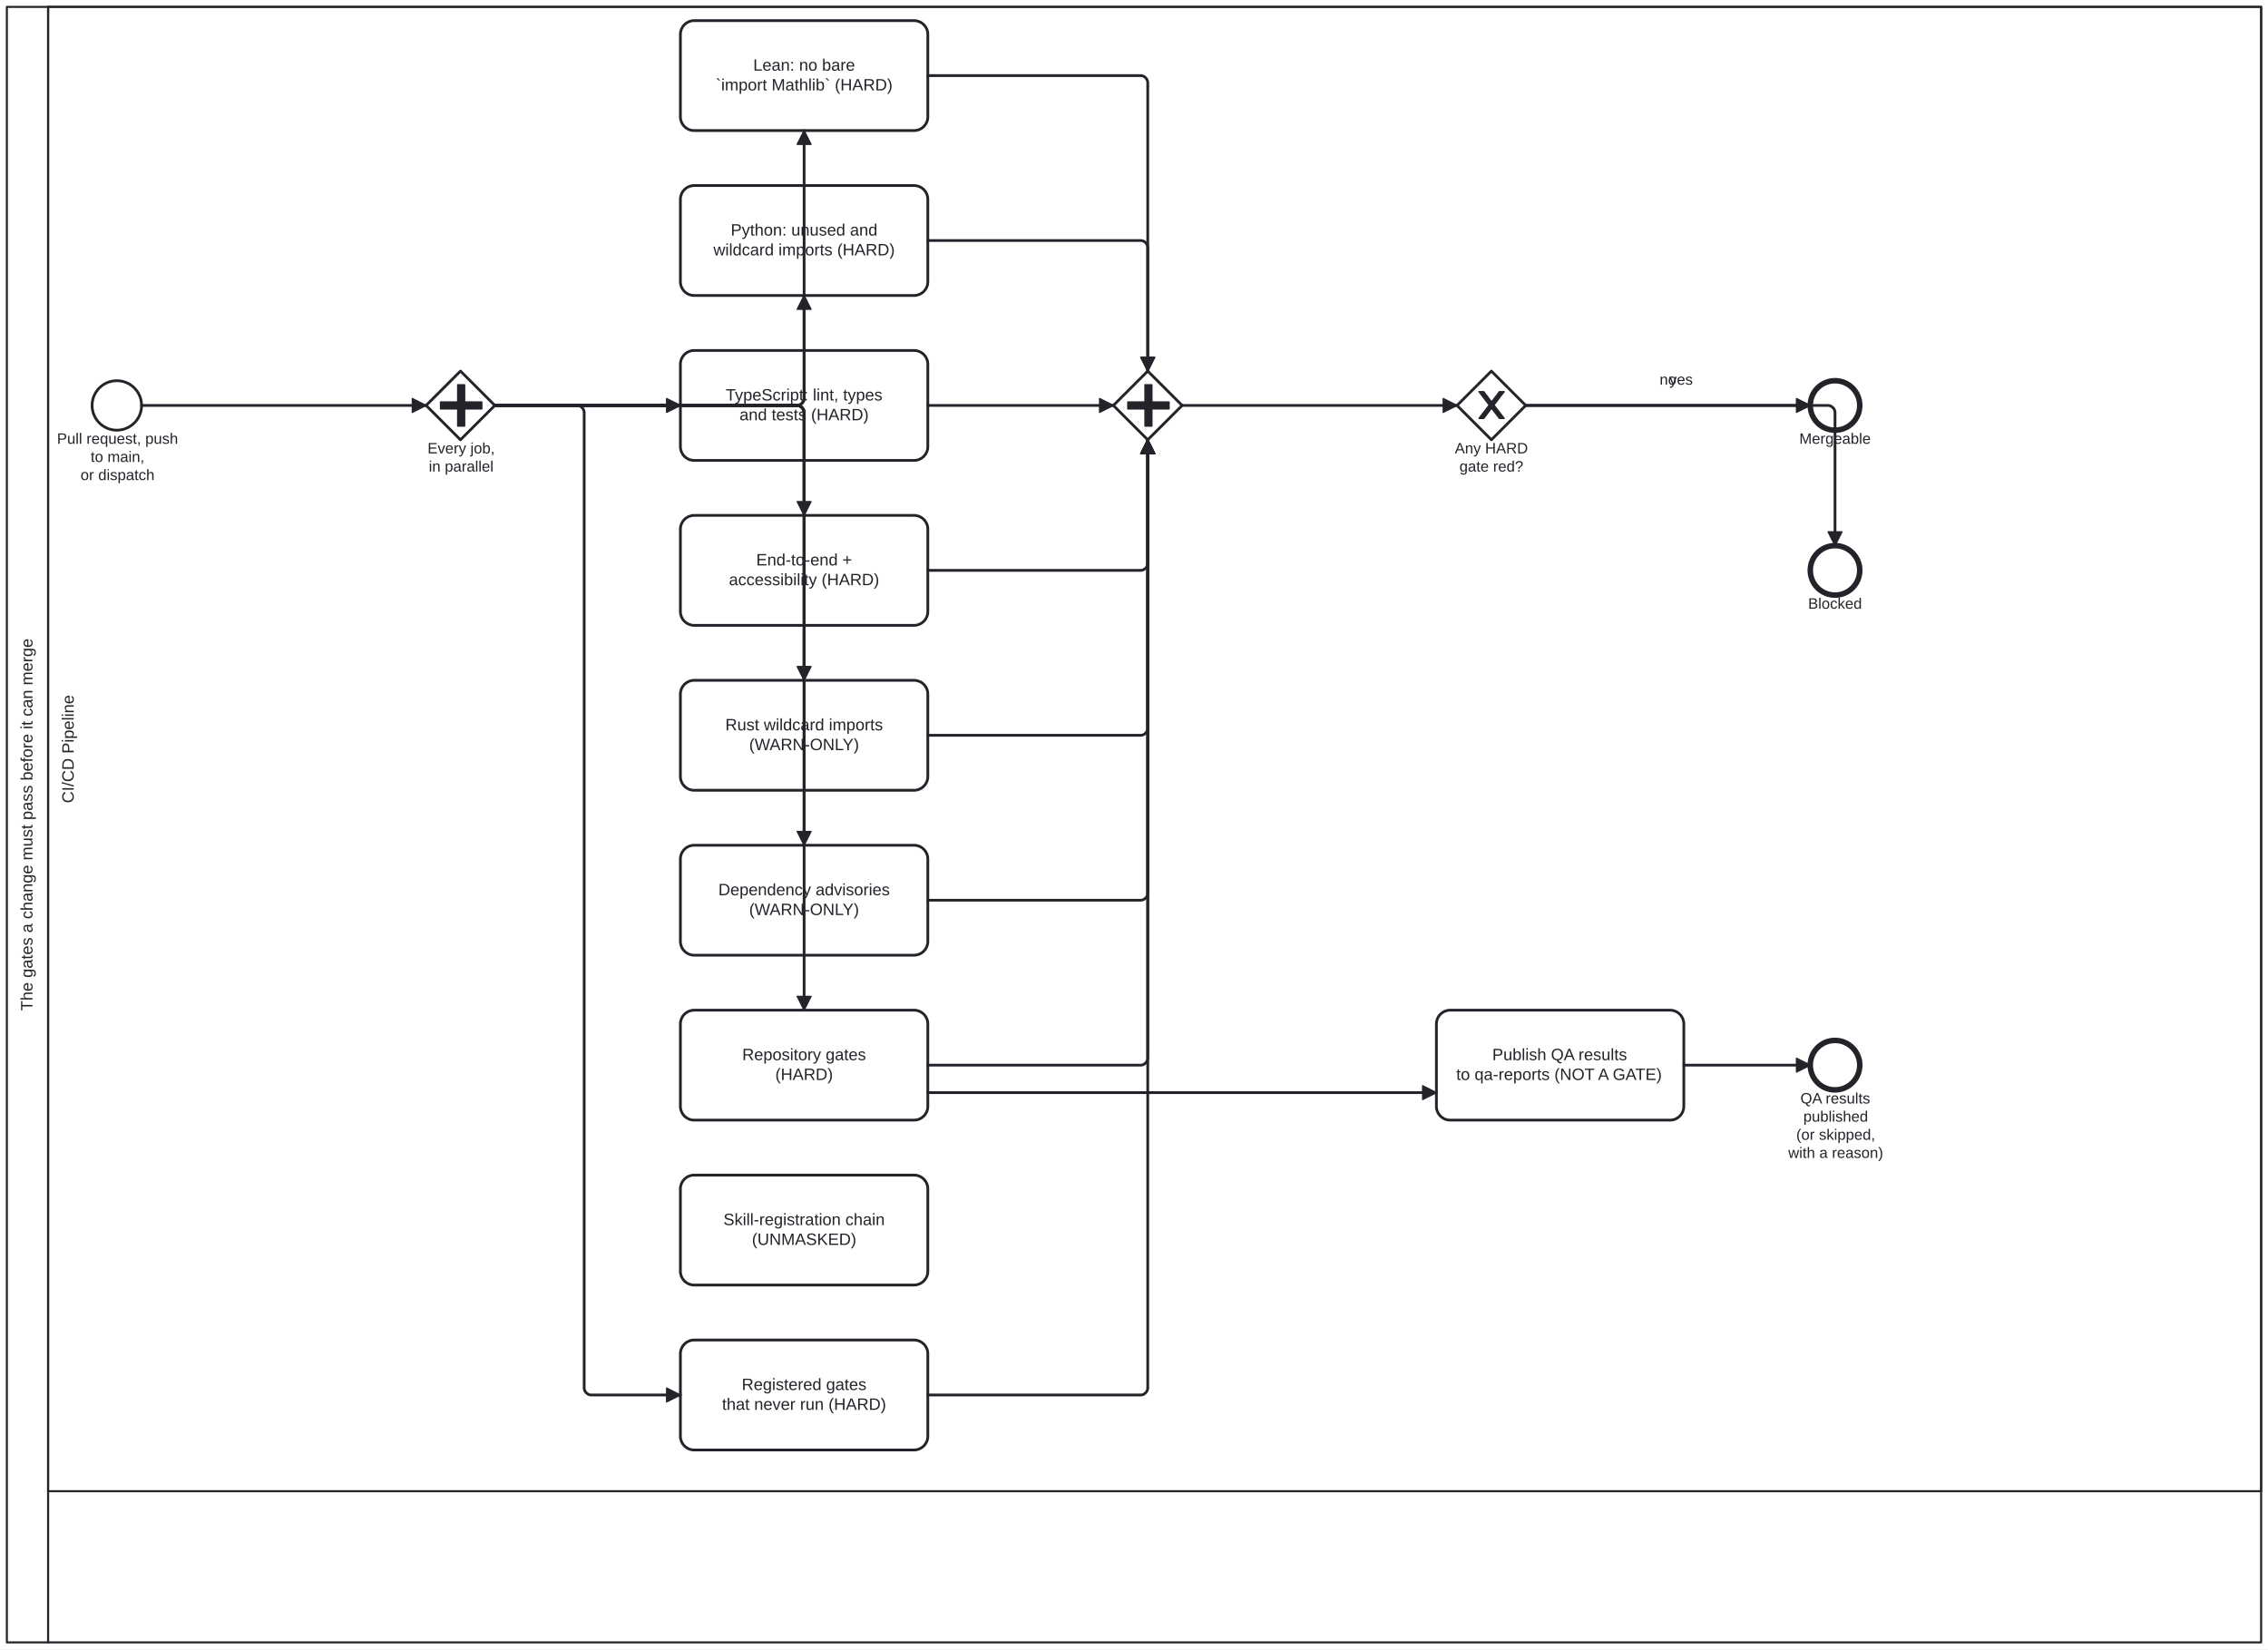
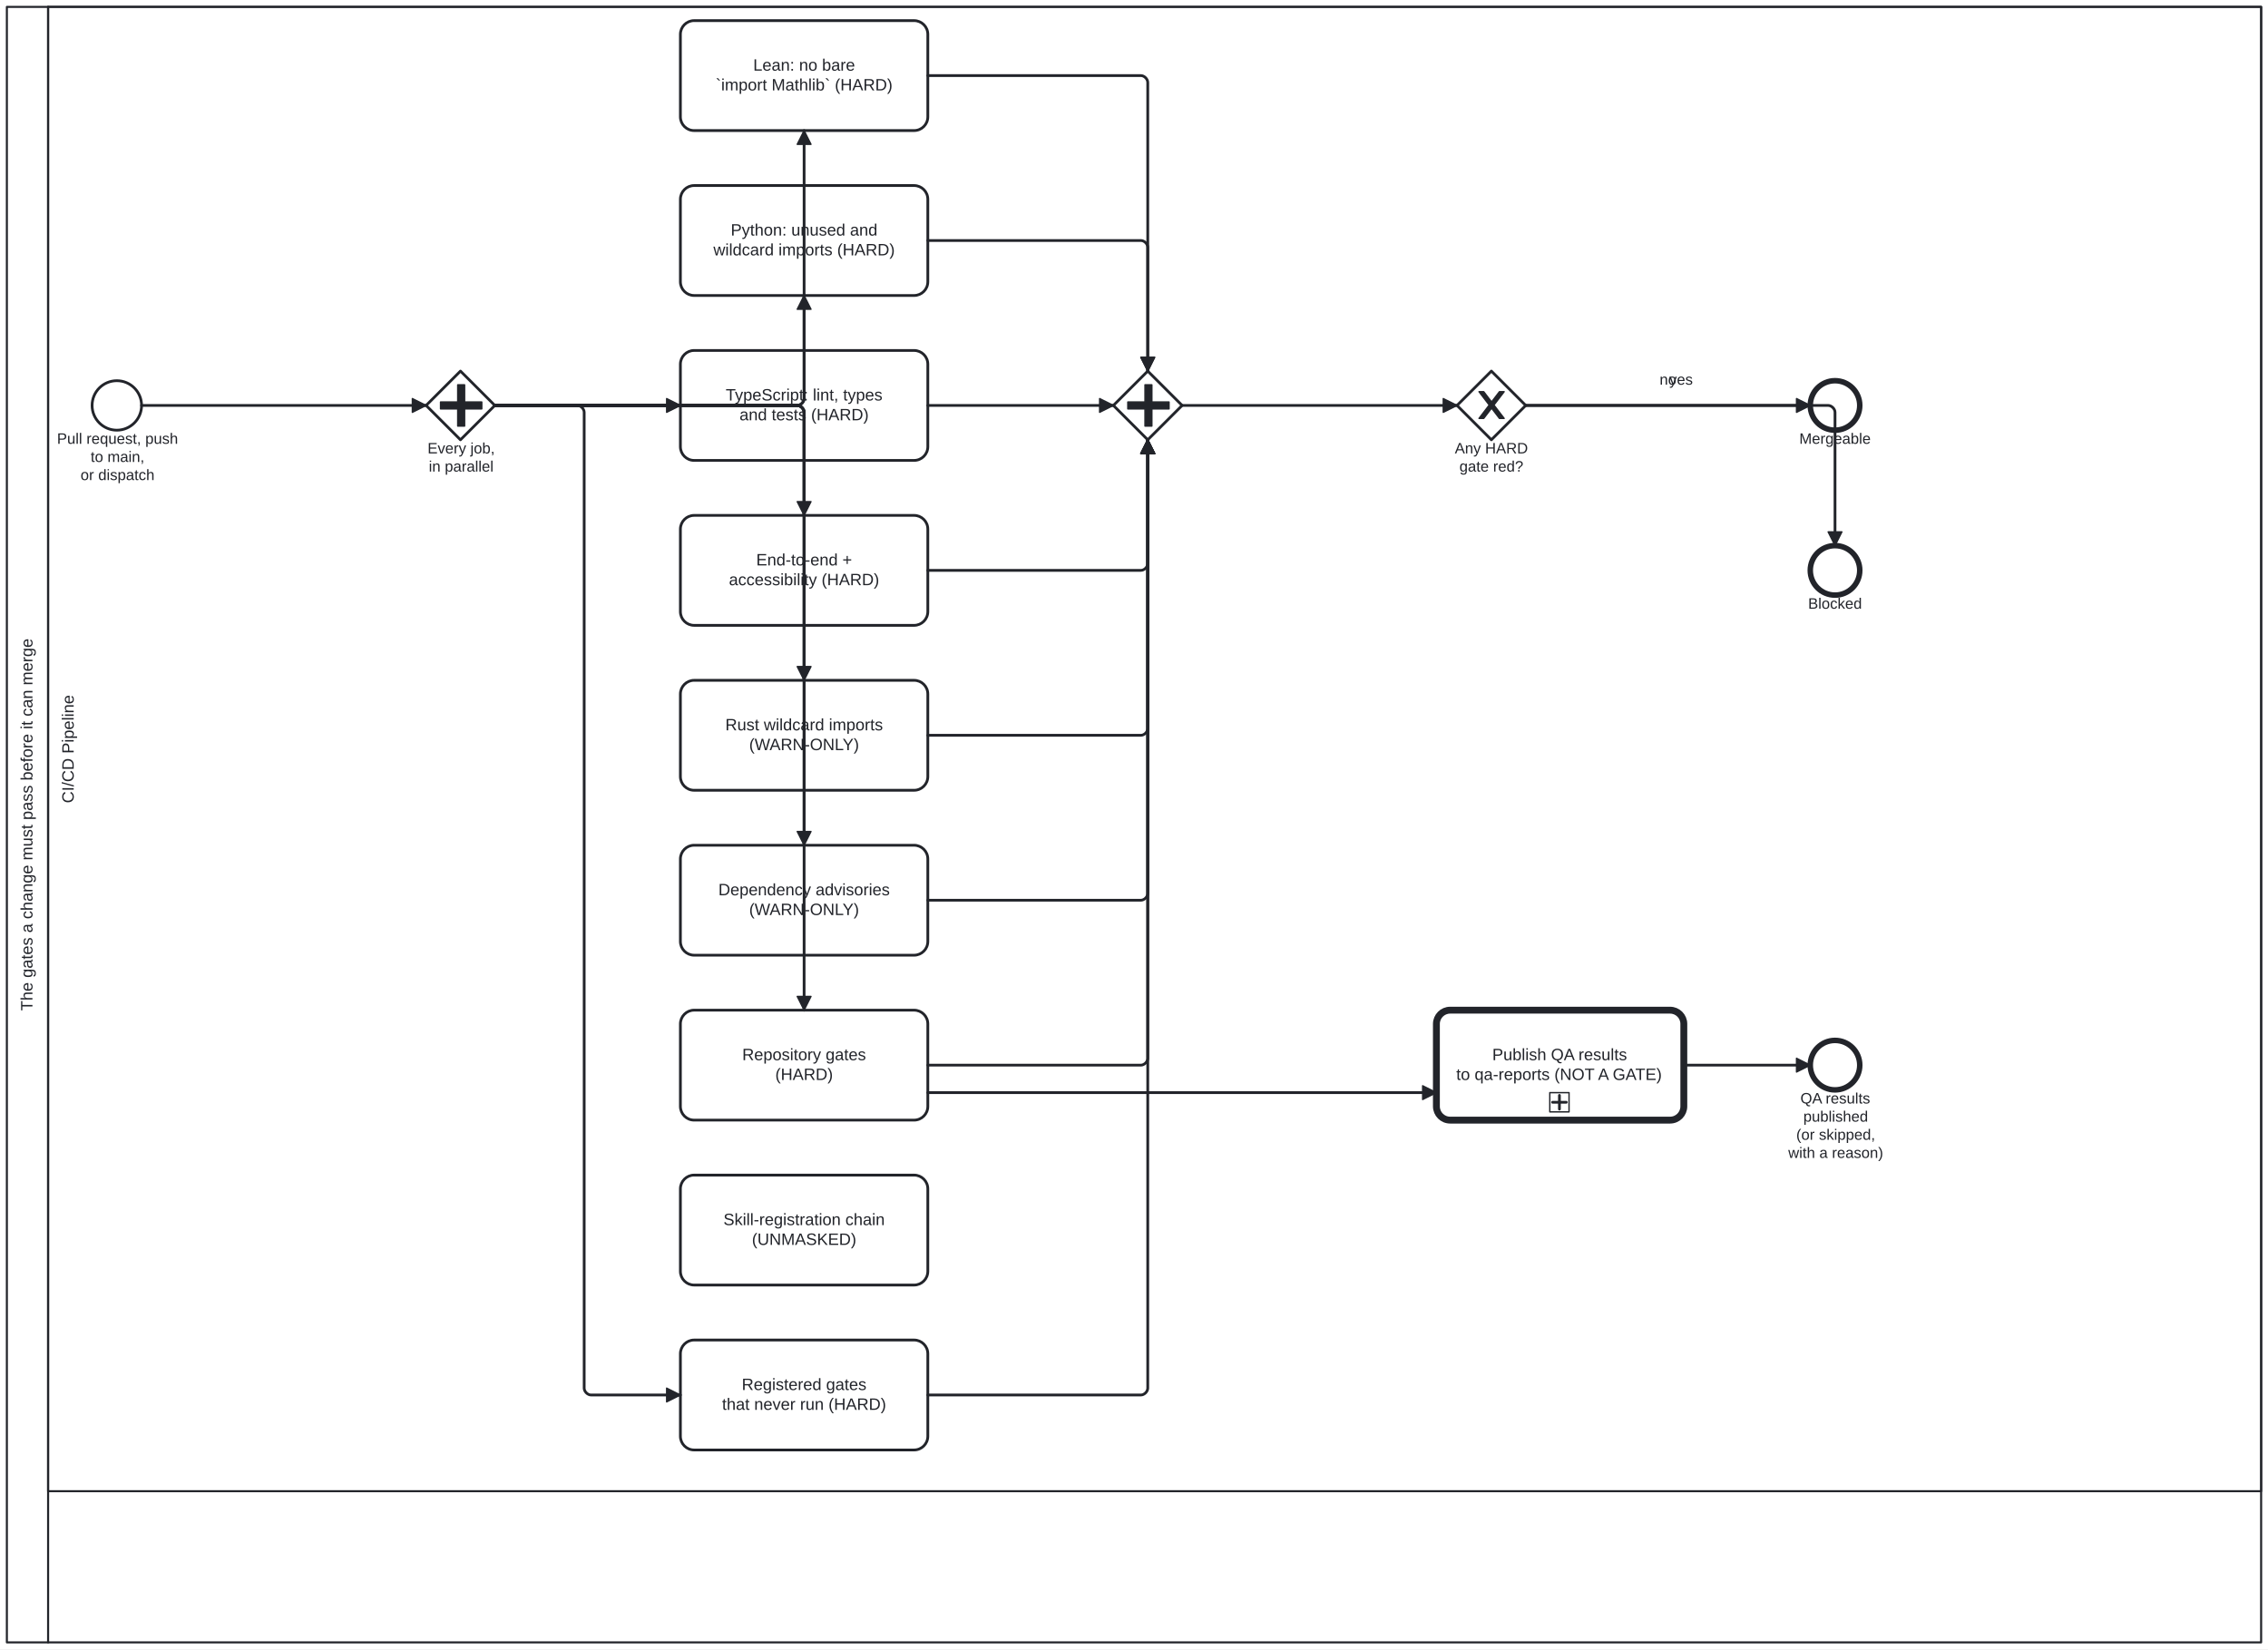
<svg xmlns="http://www.w3.org/2000/svg" width="100%" style="max-width:100%;height:auto" viewBox="55 55 1650 1200" version="1.1">
  <rect x="55" y="55" width="1650" height="1200" fill="#ffffff" />
  <g class="djs-group">
    <g class="djs-element djs-shape" data-element-id="Participant_Process_CodeQualityGates" style="display: block;" transform="matrix(1 0 0 1 60 60)">
      <g class="djs-visual">
        <rect x="0" y="0" width="1640" height="1190" rx="0" ry="0" style="stroke-linecap: round; stroke-linejoin: round; stroke: rgb(34, 36, 42); stroke-width: 1.5px; fill: white; fill-opacity: 0.95;" />
        <path style="fill: none; stroke-linecap: round; stroke-linejoin: round; stroke: rgb(34, 36, 42); stroke-width: 1.5px;" d="M30,0L30,1190" />
        <text lineHeight="1.2" class="djs-label" style="font-family: Arial, sans-serif; font-size: 12px; font-weight: normal; fill: rgb(34, 36, 42);" transform="matrix(-1.83697e-16 -1 1 -1.83697e-16 0 1190)">
          <tspan x="459.59" y="18.6">The gates a change must pass before it can merge</tspan>
        </text>
      </g>
      <rect class="djs-hit djs-hit-all" x="0" y="0" width="1640" height="1190" style="fill: none; stroke-opacity: 0; stroke: white; stroke-width: 15px;" />
    </g>
    <g class="djs-children">
      <g class="djs-group">
        <g class="djs-element djs-shape" data-element-id="Lane_Ci" style="display: block;" transform="matrix(1 0 0 1 90 60)">
          <g class="djs-visual">
            <rect x="0" y="0" width="1610" height="1080" rx="0" ry="0" style="stroke-linecap: round; stroke-linejoin: round; stroke: rgb(34, 36, 42); stroke-width: 1.5px; fill: white; fill-opacity: 0.25;" />
            <text lineHeight="1.2" class="djs-label" style="font-family: Arial, sans-serif; font-size: 12px; font-weight: normal; fill: rgb(34, 36, 42);" transform="matrix(-1.83697e-16 -1 1 -1.83697e-16 0 1080)">
              <tspan x="500.651" y="18.6">CI/CD Pipeline</tspan>
            </text>
          </g>
          <rect class="djs-hit djs-hit-all" x="0" y="0" width="1610" height="1080" style="fill: none; stroke-opacity: 0; stroke: white; stroke-width: 15px;" />
        </g>
      </g>
      <g class="djs-group">
        <g class="djs-element djs-shape" data-element-id="Start_Change" style="display: block;" transform="matrix(1 0 0 1 122 332)">
          <g class="djs-visual">
            <circle cx="18" cy="18" r="18" style="stroke-linecap: round; stroke-linejoin: round; stroke: rgb(34, 36, 42); stroke-width: 2px; fill: white; fill-opacity: 0.95;" />
          </g>
          <rect class="djs-hit djs-hit-all" x="0" y="0" width="36" height="36" style="fill: none; stroke-opacity: 0; stroke: white; stroke-width: 15px;" />
        </g>
      </g>
      <g class="djs-group">
        <g class="djs-element djs-shape" data-element-id="Start_Change_label" style="display: block;" transform="matrix(1 0 0 1 96 368)">
          <g class="djs-visual">
            <text lineHeight="1.2" class="djs-label" style="font-family: Arial, sans-serif; font-size: 11px; font-weight: normal; fill: rgb(34, 36, 42);">
              <tspan x="0.473" y="9.9">Pull request, push</tspan>
              <tspan x="24.936" y="23.1">to main,</tspan>
              <tspan x="17.596" y="36.3">or dispatch</tspan>
            </text>
          </g>
          <rect class="djs-hit djs-hit-all" x="0" y="0" width="89" height="40" style="fill: none; stroke-opacity: 0; stroke: white; stroke-width: 15px;" />
        </g>
      </g>
      <g class="djs-group">
        <g class="djs-element djs-shape" data-element-id="GW_Fork" style="display: block;" transform="matrix(1 0 0 1 365 325)">
          <g class="djs-visual">
            <polygon points="25,0 50,25 25,50 0,25" style="stroke-linecap: round; stroke-linejoin: round; stroke: rgb(34, 36, 42); stroke-width: 2px; fill: white; fill-opacity: 0.95;" />
            <path d="m 23,10 0,12.5 -12.5,0 0,5 12.5,0 0,12.5 5,0 0,-12.5 12.5,0 0,-5 -12.5,0 0,-12.5 -5,0 z" style="fill: rgb(34, 36, 42); stroke-linecap: round; stroke-linejoin: round; stroke: rgb(34, 36, 42); stroke-width: 1px;" />
          </g>
          <rect class="djs-hit djs-hit-all" x="0" y="0" width="50" height="50" style="fill: none; stroke-opacity: 0; stroke: white; stroke-width: 15px;" />
        </g>
      </g>
      <g class="djs-group">
        <g class="djs-element djs-shape" data-element-id="GW_Fork_label" style="display: block;" transform="matrix(1 0 0 1 366 375)">
          <g class="djs-visual">
            <text lineHeight="1.2" class="djs-label" style="font-family: Arial, sans-serif; font-size: 11px; font-weight: normal; fill: rgb(34, 36, 42);">
              <tspan x="0.045" y="9.9">Every job,</tspan>
              <tspan x="0.958" y="23.1">in parallel</tspan>
            </text>
          </g>
          <rect class="djs-hit djs-hit-all" x="0" y="0" width="49" height="27" style="fill: none; stroke-opacity: 0; stroke: white; stroke-width: 15px;" />
        </g>
      </g>
      <g class="djs-group">
        <g class="djs-element djs-shape" data-element-id="Task_Lean" style="display: block;" transform="matrix(1 0 0 1 550 70)">
          <g class="djs-visual">
            <rect x="0" y="0" width="180" height="80" rx="10" ry="10" style="stroke-linecap: round; stroke-linejoin: round; stroke: rgb(34, 36, 42); stroke-width: 2px; fill: white; fill-opacity: 0.95;" />
            <text lineHeight="1.2" class="djs-label" style="font-family: Arial, sans-serif; font-size: 12px; font-weight: normal; fill: rgb(34, 36, 42);">
              <tspan x="52.969" y="36.4">Lean: no bare</tspan>
              <tspan x="25.661" y="50.8">`import Mathlib` (HARD)</tspan>
            </text>
          </g>
          <rect class="djs-hit djs-hit-all" x="0" y="0" width="180" height="80" style="fill: none; stroke-opacity: 0; stroke: white; stroke-width: 15px;" />
        </g>
      </g>
      <g class="djs-group">
        <g class="djs-element djs-shape" data-element-id="Task_Python" style="display: block;" transform="matrix(1 0 0 1 550 190)">
          <g class="djs-visual">
            <rect x="0" y="0" width="180" height="80" rx="10" ry="10" style="stroke-linecap: round; stroke-linejoin: round; stroke: rgb(34, 36, 42); stroke-width: 2px; fill: white; fill-opacity: 0.95;" />
            <text lineHeight="1.2" class="djs-label" style="font-family: Arial, sans-serif; font-size: 12px; font-weight: normal; fill: rgb(34, 36, 42);">
              <tspan x="36.624" y="36.4">Python: unused and</tspan>
              <tspan x="23.991" y="50.8">wildcard imports (HARD)</tspan>
            </text>
          </g>
          <rect class="djs-hit djs-hit-all" x="0" y="0" width="180" height="80" style="fill: none; stroke-opacity: 0; stroke: white; stroke-width: 15px;" />
        </g>
      </g>
      <g class="djs-group">
        <g class="djs-element djs-shape" data-element-id="Task_TypeScript" style="display: block;" transform="matrix(1 0 0 1 550 310)">
          <g class="djs-visual">
            <rect x="0" y="0" width="180" height="80" rx="10" ry="10" style="stroke-linecap: round; stroke-linejoin: round; stroke: rgb(34, 36, 42); stroke-width: 2px; fill: white; fill-opacity: 0.95;" />
            <text lineHeight="1.2" class="djs-label" style="font-family: Arial, sans-serif; font-size: 12px; font-weight: normal; fill: rgb(34, 36, 42);">
              <tspan x="32.977" y="36.4">TypeScript: lint, types</tspan>
              <tspan x="42.987" y="50.8">and tests (HARD)</tspan>
            </text>
          </g>
          <rect class="djs-hit djs-hit-all" x="0" y="0" width="180" height="80" style="fill: none; stroke-opacity: 0; stroke: white; stroke-width: 15px;" />
        </g>
      </g>
      <g class="djs-group">
        <g class="djs-element djs-shape" data-element-id="Task_E2E" style="display: block;" transform="matrix(1 0 0 1 550 430)">
          <g class="djs-visual">
            <rect x="0" y="0" width="180" height="80" rx="10" ry="10" style="stroke-linecap: round; stroke-linejoin: round; stroke: rgb(34, 36, 42); stroke-width: 2px; fill: white; fill-opacity: 0.95;" />
            <text lineHeight="1.2" class="djs-label" style="font-family: Arial, sans-serif; font-size: 12px; font-weight: normal; fill: rgb(34, 36, 42);">
              <tspan x="55.143" y="36.4">End-to-end +</tspan>
              <tspan x="35.326" y="50.8">accessibility (HARD)</tspan>
            </text>
          </g>
          <rect class="djs-hit djs-hit-all" x="0" y="0" width="180" height="80" style="fill: none; stroke-opacity: 0; stroke: white; stroke-width: 15px;" />
        </g>
      </g>
      <g class="djs-group">
        <g class="djs-element djs-shape" data-element-id="Task_Rust" style="display: block;" transform="matrix(1 0 0 1 550 550)">
          <g class="djs-visual">
            <rect x="0" y="0" width="180" height="80" rx="10" ry="10" style="stroke-linecap: round; stroke-linejoin: round; stroke: rgb(34, 36, 42); stroke-width: 2px; fill: white; fill-opacity: 0.95;" />
            <text lineHeight="1.2" class="djs-label" style="font-family: Arial, sans-serif; font-size: 12px; font-weight: normal; fill: rgb(34, 36, 42);">
              <tspan x="32.651" y="36.4">Rust wildcard imports</tspan>
              <tspan x="50.004" y="50.8">(WARN-ONLY)</tspan>
            </text>
          </g>
          <rect class="djs-hit djs-hit-all" x="0" y="0" width="180" height="80" style="fill: none; stroke-opacity: 0; stroke: white; stroke-width: 15px;" />
        </g>
      </g>
      <g class="djs-group">
        <g class="djs-element djs-shape" data-element-id="Task_Advisories" style="display: block;" transform="matrix(1 0 0 1 550 670)">
          <g class="djs-visual">
            <rect x="0" y="0" width="180" height="80" rx="10" ry="10" style="stroke-linecap: round; stroke-linejoin: round; stroke: rgb(34, 36, 42); stroke-width: 2px; fill: white; fill-opacity: 0.95;" />
            <text lineHeight="1.2" class="djs-label" style="font-family: Arial, sans-serif; font-size: 12px; font-weight: normal; fill: rgb(34, 36, 42);">
              <tspan x="27.63" y="36.4">Dependency advisories</tspan>
              <tspan x="50.004" y="50.8">(WARN-ONLY)</tspan>
            </text>
          </g>
          <rect class="djs-hit djs-hit-all" x="0" y="0" width="180" height="80" style="fill: none; stroke-opacity: 0; stroke: white; stroke-width: 15px;" />
        </g>
      </g>
      <g class="djs-group">
        <g class="djs-element djs-shape" data-element-id="Task_RepositoryGates" style="display: block;" transform="matrix(1 0 0 1 550 790)">
          <g class="djs-visual">
            <rect x="0" y="0" width="180" height="80" rx="10" ry="10" style="stroke-linecap: round; stroke-linejoin: round; stroke: rgb(34, 36, 42); stroke-width: 2px; fill: white; fill-opacity: 0.95;" />
            <text lineHeight="1.2" class="djs-label" style="font-family: Arial, sans-serif; font-size: 12px; font-weight: normal; fill: rgb(34, 36, 42);">
              <tspan x="44.977" y="36.4">Repository gates</tspan>
              <tspan x="69.003" y="50.8">(HARD)</tspan>
            </text>
          </g>
          <rect class="djs-hit djs-hit-all" x="0" y="0" width="180" height="80" style="fill: none; stroke-opacity: 0; stroke: white; stroke-width: 15px;" />
        </g>
      </g>
      <g class="djs-group">
        <g class="djs-element djs-shape" data-element-id="Task_UnrunGates" style="display: block;" transform="matrix(1 0 0 1 550 1030)">
          <g class="djs-visual">
            <rect x="0" y="0" width="180" height="80" rx="10" ry="10" style="stroke-linecap: round; stroke-linejoin: round; stroke: rgb(34, 36, 42); stroke-width: 2px; fill: white; fill-opacity: 0.95;" />
            <text lineHeight="1.2" class="djs-label" style="font-family: Arial, sans-serif; font-size: 12px; font-weight: normal; fill: rgb(34, 36, 42);">
              <tspan x="44.64" y="36.4">Registered gates</tspan>
              <tspan x="30.313" y="50.8">that never run (HARD)</tspan>
            </text>
          </g>
          <rect class="djs-hit djs-hit-all" x="0" y="0" width="180" height="80" style="fill: none; stroke-opacity: 0; stroke: white; stroke-width: 15px;" />
        </g>
      </g>
      <g class="djs-group">
        <g class="djs-element djs-shape" data-element-id="Task_SkillChain" style="display: block;" transform="matrix(1 0 0 1 550 910)">
          <g class="djs-visual">
            <rect x="0" y="0" width="180" height="80" rx="10" ry="10" style="stroke-linecap: round; stroke-linejoin: round; stroke: rgb(34, 36, 42); stroke-width: 2px; fill: white; fill-opacity: 0.95;" />
            <text lineHeight="1.2" class="djs-label" style="font-family: Arial, sans-serif; font-size: 12px; font-weight: normal; fill: rgb(34, 36, 42);">
              <tspan x="31.31" y="36.4">Skill-registration chain</tspan>
              <tspan x="51.999" y="50.8">(UNMASKED)</tspan>
            </text>
          </g>
          <rect class="djs-hit djs-hit-all" x="0" y="0" width="180" height="80" style="fill: none; stroke-opacity: 0; stroke: white; stroke-width: 15px;" />
        </g>
      </g>
      <g class="djs-group">
        <g class="djs-element djs-shape" data-element-id="GW_Join" style="display: block;" transform="matrix(1 0 0 1 865 325)">
          <g class="djs-visual">
            <polygon points="25,0 50,25 25,50 0,25" style="stroke-linecap: round; stroke-linejoin: round; stroke: rgb(34, 36, 42); stroke-width: 2px; fill: white; fill-opacity: 0.95;" />
            <path d="m 23,10 0,12.5 -12.5,0 0,5 12.5,0 0,12.5 5,0 0,-12.5 12.5,0 0,-5 -12.5,0 0,-12.5 -5,0 z" style="fill: rgb(34, 36, 42); stroke-linecap: round; stroke-linejoin: round; stroke: rgb(34, 36, 42); stroke-width: 1px;" />
          </g>
          <rect class="djs-hit djs-hit-all" x="0" y="0" width="50" height="50" style="fill: none; stroke-opacity: 0; stroke: white; stroke-width: 15px;" />
        </g>
      </g>
      <g class="djs-group">
        <g class="djs-element djs-shape" data-element-id="GW_Hard" style="display: block;" transform="matrix(1 0 0 1 1115 325)">
          <g class="djs-visual">
            <polygon points="25,0 50,25 25,50 0,25" style="stroke-linecap: round; stroke-linejoin: round; stroke: rgb(34, 36, 42); stroke-width: 2px; fill: white; fill-opacity: 0.95;" />
            <path d="m 16,15 7.429,9.714 -7.429,9.714 3.429,0 5.714,-7.464 5.714,7.464 3.429,0 -7.429,-9.714 7.429,-9.714 -3.429,0 -5.714,7.464 -5.714,-7.464 -3.429,0 z" style="fill: rgb(34, 36, 42); stroke-linecap: round; stroke-linejoin: round; stroke: rgb(34, 36, 42); stroke-width: 1px;" />
          </g>
          <rect class="djs-hit djs-hit-all" x="0" y="0" width="50" height="50" style="fill: none; stroke-opacity: 0; stroke: white; stroke-width: 15px;" />
        </g>
      </g>
      <g class="djs-group">
        <g class="djs-element djs-shape" data-element-id="GW_Hard_label" style="display: block;" transform="matrix(1 0 0 1 1113 375)">
          <g class="djs-visual">
            <text lineHeight="1.2" class="djs-label" style="font-family: Arial, sans-serif; font-size: 11px; font-weight: normal; fill: rgb(34, 36, 42);">
              <tspan x="0.41" y="9.9">Any HARD</tspan>
              <tspan x="3.759" y="23.1">gate red?</tspan>
            </text>
          </g>
          <rect class="djs-hit djs-hit-all" x="0" y="0" width="54" height="27" style="fill: none; stroke-opacity: 0; stroke: white; stroke-width: 15px;" />
        </g>
      </g>
      <g class="djs-group">
        <g class="djs-element djs-shape" data-element-id="End_Pass" style="display: block;" transform="matrix(1 0 0 1 1372 332)">
          <g class="djs-visual">
            <circle cx="18" cy="18" r="18" style="stroke-linecap: round; stroke-linejoin: round; stroke: rgb(34, 36, 42); stroke-width: 4px; fill: white; fill-opacity: 0.95;" />
          </g>
          <rect class="djs-hit djs-hit-all" x="0" y="0" width="36" height="36" style="fill: none; stroke-opacity: 0; stroke: white; stroke-width: 15px;" />
        </g>
      </g>
      <g class="djs-group">
        <g class="djs-element djs-shape" data-element-id="End_Pass_label" style="display: block;" transform="matrix(1 0 0 1 1364 368)">
          <g class="djs-visual">
            <text lineHeight="1.2" class="djs-label" style="font-family: Arial, sans-serif; font-size: 11px; font-weight: normal; fill: rgb(34, 36, 42);">
              <tspan x="0.012" y="9.9">Mergeable</tspan>
            </text>
          </g>
          <rect class="djs-hit djs-hit-all" x="0" y="0" width="52" height="14" style="fill: none; stroke-opacity: 0; stroke: white; stroke-width: 15px;" />
        </g>
      </g>
      <g class="djs-group">
        <g class="djs-element djs-shape" data-element-id="End_Fail" style="display: block;" transform="matrix(1 0 0 1 1372 452)">
          <g class="djs-visual">
            <circle cx="18" cy="18" r="18" style="stroke-linecap: round; stroke-linejoin: round; stroke: rgb(34, 36, 42); stroke-width: 4px; fill: white; fill-opacity: 0.95;" />
          </g>
          <rect class="djs-hit djs-hit-all" x="0" y="0" width="36" height="36" style="fill: none; stroke-opacity: 0; stroke: white; stroke-width: 15px;" />
        </g>
      </g>
      <g class="djs-group">
        <g class="djs-element djs-shape" data-element-id="End_Fail_label" style="display: block;" transform="matrix(1 0 0 1 1370 488)">
          <g class="djs-visual">
            <text lineHeight="1.2" class="djs-label" style="font-family: Arial, sans-serif; font-size: 11px; font-weight: normal; fill: rgb(34, 36, 42);">
              <tspan x="0.433" y="9.9">Blocked</tspan>
            </text>
          </g>
          <rect class="djs-hit djs-hit-all" x="0" y="0" width="40" height="14" style="fill: none; stroke-opacity: 0; stroke: white; stroke-width: 15px;" />
        </g>
      </g>
      <g class="djs-group">
-         <g class="djs-element djs-shape" data-element-id="Task_QaPublish" style="display: block;" transform="matrix(1 0 0 1 1100 790)">
-           <g class="djs-visual">
-             <rect x="0" y="0" width="180" height="80" rx="10" ry="10" style="stroke-linecap: round; stroke-linejoin: round; stroke: rgb(34, 36, 42); stroke-width: 2px; fill: white; fill-opacity: 0.95;" />
-             <text lineHeight="1.2" class="djs-label" style="font-family: Arial, sans-serif; font-size: 12px; font-weight: normal; fill: rgb(34, 36, 42);">
-               <tspan x="40.646" y="36.4">Publish QA results</tspan>
-               <tspan x="14.429" y="50.8">to qa-reports (NOT A GATE)</tspan>
-             </text>
-           </g>
-           <rect class="djs-hit djs-hit-all" x="0" y="0" width="180" height="80" style="fill: none; stroke-opacity: 0; stroke: white; stroke-width: 15px;" />
-         </g>
+         <a class="fa-subprocess-link" href="../../../processes/qa-publish.html" target="_top">
+           <g class="djs-element djs-shape" data-element-id="Task_QaPublish" style="display: block;" transform="matrix(1 0 0 1 1100 790)">
+             <g class="djs-visual">
+               <rect x="0" y="0" width="180" height="80" rx="10" ry="10" style="stroke-linecap: round; stroke-linejoin: round; stroke: rgb(34, 36, 42); stroke-width: 5px; fill: white; fill-opacity: 0.95;" />
+               <text lineHeight="1.2" class="djs-label" style="font-family: Arial, sans-serif; font-size: 12px; font-weight: normal; fill: rgb(34, 36, 42);">
+                 <tspan x="40.646" y="36.4">Publish QA results</tspan>
+                 <tspan x="14.429" y="50.8">to qa-reports (NOT A GATE)</tspan>
+               </text>
+               <rect x="0" y="0" width="14" height="14" rx="0" ry="0" style="stroke-linecap: round; stroke-linejoin: round; stroke: rgb(34, 36, 42); stroke-width: 1px; fill: white;" transform="matrix(1 0 0 1 82.5 60)" />
+               <path data-marker="sub-process" d="m82.5,60 m 7,2 l 0,10 m -5,-5 l 10,0" style="fill: white; stroke-linecap: round; stroke-linejoin: round; stroke: rgb(34, 36, 42); stroke-width: 2px;" />
+             </g>
+             <rect class="djs-hit djs-hit-all" x="0" y="0" width="180" height="80" style="fill: none; stroke-opacity: 0; stroke: white; stroke-width: 15px;" />
+           </g>
+         </a>
      </g>
      <g class="djs-group">
        <g class="djs-element djs-shape" data-element-id="End_Published" style="display: block;" transform="matrix(1 0 0 1 1372 812)">
          <g class="djs-visual">
            <circle cx="18" cy="18" r="18" style="stroke-linecap: round; stroke-linejoin: round; stroke: rgb(34, 36, 42); stroke-width: 4px; fill: white; fill-opacity: 0.95;" />
          </g>
          <rect class="djs-hit djs-hit-all" x="0" y="0" width="36" height="36" style="fill: none; stroke-opacity: 0; stroke: white; stroke-width: 15px;" />
        </g>
      </g>
      <g class="djs-group">
        <g class="djs-element djs-shape" data-element-id="End_Published_label" style="display: block;" transform="matrix(1 0 0 1 1350 848)">
          <g class="djs-visual">
            <text lineHeight="1.2" class="djs-label" style="font-family: Arial, sans-serif; font-size: 11px; font-weight: normal; fill: rgb(34, 36, 42);">
              <tspan x="14.826" y="9.9">QA results </tspan>
              <tspan x="16.953" y="23.1">published</tspan>
              <tspan x="11.765" y="36.3">(or skipped, </tspan>
              <tspan x="5.956" y="49.5">with a reason)</tspan>
            </text>
          </g>
          <rect class="djs-hit djs-hit-all" x="0" y="0" width="81" height="53" style="fill: none; stroke-opacity: 0; stroke: white; stroke-width: 15px;" />
        </g>
      </g>
      <g class="djs-group">
        <g class="djs-element djs-connection" data-element-id="Flow_0" style="display: block;">
          <g class="djs-visual">
            <defs>
              <marker id="folio-marker-1" viewBox="0 0 20 20" refX="11" refY="10" markerWidth="10" markerHeight="10" orient="auto">
                <path d="M 1 5 L 11 10 L 1 15 Z" style="stroke-linecap: round; stroke-linejoin: round; stroke: rgb(34, 36, 42); stroke-width: 1px; fill: rgb(34, 36, 42);" />
              </marker>
            </defs>
            <path data-corner-radius="5" style="fill: none; stroke-linecap: round; stroke-linejoin: round; stroke: rgb(34, 36, 42); stroke-width: 2px; marker-end: url('#folio-marker-1');" d="M158,350L365,350" />
          </g>
          <path d="M158,350L365,350" class="djs-hit djs-hit-stroke" style="fill: none; stroke-opacity: 0; stroke: white; stroke-width: 15px;" />
        </g>
      </g>
      <g class="djs-group">
        <g class="djs-element djs-connection" data-element-id="Flow_1" style="display: block;">
          <g class="djs-visual">
            <defs>
              <marker id="folio-marker-2" viewBox="0 0 20 20" refX="11" refY="10" markerWidth="10" markerHeight="10" orient="auto">
                <path d="M 1 5 L 11 10 L 1 15 Z" style="stroke-linecap: round; stroke-linejoin: round; stroke: rgb(34, 36, 42); stroke-width: 1px; fill: rgb(34, 36, 42);" />
              </marker>
            </defs>
            <path data-corner-radius="5" style="fill: none; stroke-linecap: round; stroke-linejoin: round; stroke: rgb(34, 36, 42); stroke-width: 2px; marker-end: url('#folio-marker-2');" d="M415,350L635,350C637.5,350,640,347.5,640,345L640,150" />
          </g>
          <path d="M415,350L640,350L640,150" class="djs-hit djs-hit-stroke" style="fill: none; stroke-opacity: 0; stroke: white; stroke-width: 15px;" />
        </g>
      </g>
      <g class="djs-group">
        <g class="djs-element djs-connection" data-element-id="Flow_2" style="display: block;">
          <g class="djs-visual">
            <defs>
              <marker id="folio-marker-3" viewBox="0 0 20 20" refX="11" refY="10" markerWidth="10" markerHeight="10" orient="auto">
                <path d="M 1 5 L 11 10 L 1 15 Z" style="stroke-linecap: round; stroke-linejoin: round; stroke: rgb(34, 36, 42); stroke-width: 1px; fill: rgb(34, 36, 42);" />
              </marker>
            </defs>
            <path data-corner-radius="5" style="fill: none; stroke-linecap: round; stroke-linejoin: round; stroke: rgb(34, 36, 42); stroke-width: 2px; marker-end: url('#folio-marker-3');" d="M415,350L635,350C637.5,350,640,347.5,640,345L640,270" />
          </g>
          <path d="M415,350L640,350L640,270" class="djs-hit djs-hit-stroke" style="fill: none; stroke-opacity: 0; stroke: white; stroke-width: 15px;" />
        </g>
      </g>
      <g class="djs-group">
        <g class="djs-element djs-connection" data-element-id="Flow_3" style="display: block;">
          <g class="djs-visual">
            <defs>
              <marker id="folio-marker-4" viewBox="0 0 20 20" refX="11" refY="10" markerWidth="10" markerHeight="10" orient="auto">
                <path d="M 1 5 L 11 10 L 1 15 Z" style="stroke-linecap: round; stroke-linejoin: round; stroke: rgb(34, 36, 42); stroke-width: 1px; fill: rgb(34, 36, 42);" />
              </marker>
            </defs>
            <path data-corner-radius="5" style="fill: none; stroke-linecap: round; stroke-linejoin: round; stroke: rgb(34, 36, 42); stroke-width: 2px; marker-end: url('#folio-marker-4');" d="M415,350L550,350" />
          </g>
          <path d="M415,350L550,350" class="djs-hit djs-hit-stroke" style="fill: none; stroke-opacity: 0; stroke: white; stroke-width: 15px;" />
        </g>
      </g>
      <g class="djs-group">
        <g class="djs-element djs-connection" data-element-id="Flow_4" style="display: block;">
          <g class="djs-visual">
            <defs>
              <marker id="folio-marker-5" viewBox="0 0 20 20" refX="11" refY="10" markerWidth="10" markerHeight="10" orient="auto">
                <path d="M 1 5 L 11 10 L 1 15 Z" style="stroke-linecap: round; stroke-linejoin: round; stroke: rgb(34, 36, 42); stroke-width: 1px; fill: rgb(34, 36, 42);" />
              </marker>
            </defs>
            <path data-corner-radius="5" style="fill: none; stroke-linecap: round; stroke-linejoin: round; stroke: rgb(34, 36, 42); stroke-width: 2px; marker-end: url('#folio-marker-5');" d="M415,350L635,350C637.5,350,640,352.5,640,355L640,430" />
          </g>
          <path d="M415,350L640,350L640,430" class="djs-hit djs-hit-stroke" style="fill: none; stroke-opacity: 0; stroke: white; stroke-width: 15px;" />
        </g>
      </g>
      <g class="djs-group">
        <g class="djs-element djs-connection" data-element-id="Flow_5" style="display: block;">
          <g class="djs-visual">
            <defs>
              <marker id="folio-marker-6" viewBox="0 0 20 20" refX="11" refY="10" markerWidth="10" markerHeight="10" orient="auto">
                <path d="M 1 5 L 11 10 L 1 15 Z" style="stroke-linecap: round; stroke-linejoin: round; stroke: rgb(34, 36, 42); stroke-width: 1px; fill: rgb(34, 36, 42);" />
              </marker>
            </defs>
            <path data-corner-radius="5" style="fill: none; stroke-linecap: round; stroke-linejoin: round; stroke: rgb(34, 36, 42); stroke-width: 2px; marker-end: url('#folio-marker-6');" d="M415,350L635,350C637.5,350,640,352.5,640,355L640,550" />
          </g>
          <path d="M415,350L640,350L640,550" class="djs-hit djs-hit-stroke" style="fill: none; stroke-opacity: 0; stroke: white; stroke-width: 15px;" />
        </g>
      </g>
      <g class="djs-group">
        <g class="djs-element djs-connection" data-element-id="Flow_6" style="display: block;">
          <g class="djs-visual">
            <defs>
              <marker id="folio-marker-7" viewBox="0 0 20 20" refX="11" refY="10" markerWidth="10" markerHeight="10" orient="auto">
                <path d="M 1 5 L 11 10 L 1 15 Z" style="stroke-linecap: round; stroke-linejoin: round; stroke: rgb(34, 36, 42); stroke-width: 1px; fill: rgb(34, 36, 42);" />
              </marker>
            </defs>
            <path data-corner-radius="5" style="fill: none; stroke-linecap: round; stroke-linejoin: round; stroke: rgb(34, 36, 42); stroke-width: 2px; marker-end: url('#folio-marker-7');" d="M730,110L885,110C887.5,110,890,112.5,890,115L890,325" />
          </g>
          <path d="M730,110L890,110L890,325" class="djs-hit djs-hit-stroke" style="fill: none; stroke-opacity: 0; stroke: white; stroke-width: 15px;" />
        </g>
      </g>
      <g class="djs-group">
        <g class="djs-element djs-connection" data-element-id="Flow_7" style="display: block;">
          <g class="djs-visual">
            <defs>
              <marker id="folio-marker-8" viewBox="0 0 20 20" refX="11" refY="10" markerWidth="10" markerHeight="10" orient="auto">
                <path d="M 1 5 L 11 10 L 1 15 Z" style="stroke-linecap: round; stroke-linejoin: round; stroke: rgb(34, 36, 42); stroke-width: 1px; fill: rgb(34, 36, 42);" />
              </marker>
            </defs>
            <path data-corner-radius="5" style="fill: none; stroke-linecap: round; stroke-linejoin: round; stroke: rgb(34, 36, 42); stroke-width: 2px; marker-end: url('#folio-marker-8');" d="M730,230L885,230C887.5,230,890,232.5,890,235L890,325" />
          </g>
          <path d="M730,230L890,230L890,325" class="djs-hit djs-hit-stroke" style="fill: none; stroke-opacity: 0; stroke: white; stroke-width: 15px;" />
        </g>
      </g>
      <g class="djs-group">
        <g class="djs-element djs-connection" data-element-id="Flow_8" style="display: block;">
          <g class="djs-visual">
            <defs>
              <marker id="folio-marker-9" viewBox="0 0 20 20" refX="11" refY="10" markerWidth="10" markerHeight="10" orient="auto">
                <path d="M 1 5 L 11 10 L 1 15 Z" style="stroke-linecap: round; stroke-linejoin: round; stroke: rgb(34, 36, 42); stroke-width: 1px; fill: rgb(34, 36, 42);" />
              </marker>
            </defs>
            <path data-corner-radius="5" style="fill: none; stroke-linecap: round; stroke-linejoin: round; stroke: rgb(34, 36, 42); stroke-width: 2px; marker-end: url('#folio-marker-9');" d="M730,350L865,350" />
          </g>
          <path d="M730,350L865,350" class="djs-hit djs-hit-stroke" style="fill: none; stroke-opacity: 0; stroke: white; stroke-width: 15px;" />
        </g>
      </g>
      <g class="djs-group">
        <g class="djs-element djs-connection" data-element-id="Flow_9" style="display: block;">
          <g class="djs-visual">
            <defs>
              <marker id="folio-marker-10" viewBox="0 0 20 20" refX="11" refY="10" markerWidth="10" markerHeight="10" orient="auto">
                <path d="M 1 5 L 11 10 L 1 15 Z" style="stroke-linecap: round; stroke-linejoin: round; stroke: rgb(34, 36, 42); stroke-width: 1px; fill: rgb(34, 36, 42);" />
              </marker>
            </defs>
            <path data-corner-radius="5" style="fill: none; stroke-linecap: round; stroke-linejoin: round; stroke: rgb(34, 36, 42); stroke-width: 2px; marker-end: url('#folio-marker-10');" d="M730,470L885,470C887.5,470,890,467.5,890,465L890,375" />
          </g>
          <path d="M730,470L890,470L890,375" class="djs-hit djs-hit-stroke" style="fill: none; stroke-opacity: 0; stroke: white; stroke-width: 15px;" />
        </g>
      </g>
      <g class="djs-group">
        <g class="djs-element djs-connection" data-element-id="Flow_10" style="display: block;">
          <g class="djs-visual">
            <defs>
              <marker id="folio-marker-11" viewBox="0 0 20 20" refX="11" refY="10" markerWidth="10" markerHeight="10" orient="auto">
                <path d="M 1 5 L 11 10 L 1 15 Z" style="stroke-linecap: round; stroke-linejoin: round; stroke: rgb(34, 36, 42); stroke-width: 1px; fill: rgb(34, 36, 42);" />
              </marker>
            </defs>
            <path data-corner-radius="5" style="fill: none; stroke-linecap: round; stroke-linejoin: round; stroke: rgb(34, 36, 42); stroke-width: 2px; marker-end: url('#folio-marker-11');" d="M730,590L885,590C887.5,590,890,587.5,890,585L890,375" />
          </g>
          <path d="M730,590L890,590L890,375" class="djs-hit djs-hit-stroke" style="fill: none; stroke-opacity: 0; stroke: white; stroke-width: 15px;" />
        </g>
      </g>
      <g class="djs-group">
        <g class="djs-element djs-connection" data-element-id="Flow_11" style="display: block;">
          <g class="djs-visual">
            <defs>
              <marker id="folio-marker-12" viewBox="0 0 20 20" refX="11" refY="10" markerWidth="10" markerHeight="10" orient="auto">
                <path d="M 1 5 L 11 10 L 1 15 Z" style="stroke-linecap: round; stroke-linejoin: round; stroke: rgb(34, 36, 42); stroke-width: 1px; fill: rgb(34, 36, 42);" />
              </marker>
            </defs>
            <path data-corner-radius="5" style="fill: none; stroke-linecap: round; stroke-linejoin: round; stroke: rgb(34, 36, 42); stroke-width: 2px; marker-end: url('#folio-marker-12');" d="M915,350L1115,350" />
          </g>
          <path d="M915,350L1115,350" class="djs-hit djs-hit-stroke" style="fill: none; stroke-opacity: 0; stroke: white; stroke-width: 15px;" />
        </g>
      </g>
      <g class="djs-group">
        <g class="djs-element djs-connection" data-element-id="Flow_12" style="display: block;">
          <g class="djs-visual">
            <defs>
              <marker id="folio-marker-13" viewBox="0 0 20 20" refX="11" refY="10" markerWidth="10" markerHeight="10" orient="auto">
                <path d="M 1 5 L 11 10 L 1 15 Z" style="stroke-linecap: round; stroke-linejoin: round; stroke: rgb(34, 36, 42); stroke-width: 1px; fill: rgb(34, 36, 42);" />
              </marker>
            </defs>
            <path data-corner-radius="5" style="fill: none; stroke-linecap: round; stroke-linejoin: round; stroke: rgb(34, 36, 42); stroke-width: 2px; marker-end: url('#folio-marker-13');" d="M1165,350L1372,350" />
          </g>
          <path d="M1165,350L1372,350" class="djs-hit djs-hit-stroke" style="fill: none; stroke-opacity: 0; stroke: white; stroke-width: 15px;" />
        </g>
      </g>
      <g class="djs-group">
        <g class="djs-element djs-shape" data-element-id="Flow_12_label" style="display: block;" transform="matrix(1 0 0 1 1262 325)">
          <g class="djs-visual">
            <text lineHeight="1.2" class="djs-label" style="font-family: Arial, sans-serif; font-size: 11px; font-weight: normal; fill: rgb(34, 36, 42);">
              <tspan x="0.382" y="9.9">no</tspan>
            </text>
          </g>
          <rect class="djs-hit djs-hit-all" x="0" y="0" width="13" height="14" style="fill: none; stroke-opacity: 0; stroke: white; stroke-width: 15px;" />
        </g>
      </g>
      <g class="djs-group">
        <g class="djs-element djs-connection" data-element-id="Flow_13" style="display: block;">
          <g class="djs-visual">
            <defs>
              <marker id="folio-marker-14" viewBox="0 0 20 20" refX="11" refY="10" markerWidth="10" markerHeight="10" orient="auto">
                <path d="M 1 5 L 11 10 L 1 15 Z" style="stroke-linecap: round; stroke-linejoin: round; stroke: rgb(34, 36, 42); stroke-width: 1px; fill: rgb(34, 36, 42);" />
              </marker>
            </defs>
            <path data-corner-radius="5" style="fill: none; stroke-linecap: round; stroke-linejoin: round; stroke: rgb(34, 36, 42); stroke-width: 2px; marker-end: url('#folio-marker-14');" d="M1165,350L1385,350C1387.5,350,1390,352.5,1390,355L1390,452" />
          </g>
          <path d="M1165,350L1390,350L1390,452" class="djs-hit djs-hit-stroke" style="fill: none; stroke-opacity: 0; stroke: white; stroke-width: 15px;" />
        </g>
      </g>
      <g class="djs-group">
        <g class="djs-element djs-shape" data-element-id="Flow_13_label" style="display: block;" transform="matrix(1 0 0 1 1269 325)">
          <g class="djs-visual">
            <text lineHeight="1.2" class="djs-label" style="font-family: Arial, sans-serif; font-size: 11px; font-weight: normal; fill: rgb(34, 36, 42);">
              <tspan x="0.441" y="9.9">yes</tspan>
            </text>
          </g>
          <rect class="djs-hit djs-hit-all" x="0" y="0" width="18" height="14" style="fill: none; stroke-opacity: 0; stroke: white; stroke-width: 15px;" />
        </g>
      </g>
      <g class="djs-group">
        <g class="djs-element djs-connection" data-element-id="Flow_14" style="display: block;">
          <g class="djs-visual">
            <defs>
              <marker id="folio-marker-15" viewBox="0 0 20 20" refX="11" refY="10" markerWidth="10" markerHeight="10" orient="auto">
                <path d="M 1 5 L 11 10 L 1 15 Z" style="stroke-linecap: round; stroke-linejoin: round; stroke: rgb(34, 36, 42); stroke-width: 1px; fill: rgb(34, 36, 42);" />
              </marker>
            </defs>
            <path data-corner-radius="5" style="fill: none; stroke-linecap: round; stroke-linejoin: round; stroke: rgb(34, 36, 42); stroke-width: 2px; marker-end: url('#folio-marker-15');" d="M415,350L635,350C637.5,350,640,352.5,640,355L640,670" />
          </g>
          <path d="M415,350L640,350L640,670" class="djs-hit djs-hit-stroke" style="fill: none; stroke-opacity: 0; stroke: white; stroke-width: 15px;" />
        </g>
      </g>
      <g class="djs-group">
        <g class="djs-element djs-connection" data-element-id="Flow_15" style="display: block;">
          <g class="djs-visual">
            <defs>
              <marker id="folio-marker-16" viewBox="0 0 20 20" refX="11" refY="10" markerWidth="10" markerHeight="10" orient="auto">
                <path d="M 1 5 L 11 10 L 1 15 Z" style="stroke-linecap: round; stroke-linejoin: round; stroke: rgb(34, 36, 42); stroke-width: 1px; fill: rgb(34, 36, 42);" />
              </marker>
            </defs>
            <path data-corner-radius="5" style="fill: none; stroke-linecap: round; stroke-linejoin: round; stroke: rgb(34, 36, 42); stroke-width: 2px; marker-end: url('#folio-marker-16');" d="M730,710L885,710C887.5,710,890,707.5,890,705L890,375" />
          </g>
          <path d="M730,710L890,710L890,375" class="djs-hit djs-hit-stroke" style="fill: none; stroke-opacity: 0; stroke: white; stroke-width: 15px;" />
        </g>
      </g>
      <g class="djs-group">
        <g class="djs-element djs-connection" data-element-id="Flow_16" style="display: block;">
          <g class="djs-visual">
            <defs>
              <marker id="folio-marker-17" viewBox="0 0 20 20" refX="11" refY="10" markerWidth="10" markerHeight="10" orient="auto">
                <path d="M 1 5 L 11 10 L 1 15 Z" style="stroke-linecap: round; stroke-linejoin: round; stroke: rgb(34, 36, 42); stroke-width: 1px; fill: rgb(34, 36, 42);" />
              </marker>
            </defs>
            <path data-corner-radius="5" style="fill: none; stroke-linecap: round; stroke-linejoin: round; stroke: rgb(34, 36, 42); stroke-width: 2px; marker-end: url('#folio-marker-17');" d="M415,350L635,350C637.5,350,640,352.5,640,355L640,790" />
          </g>
          <path d="M415,350L640,350L640,790" class="djs-hit djs-hit-stroke" style="fill: none; stroke-opacity: 0; stroke: white; stroke-width: 15px;" />
        </g>
      </g>
      <g class="djs-group">
        <g class="djs-element djs-connection" data-element-id="Flow_17" style="display: block;">
          <g class="djs-visual">
            <defs>
              <marker id="folio-marker-18" viewBox="0 0 20 20" refX="11" refY="10" markerWidth="10" markerHeight="10" orient="auto">
                <path d="M 1 5 L 11 10 L 1 15 Z" style="stroke-linecap: round; stroke-linejoin: round; stroke: rgb(34, 36, 42); stroke-width: 1px; fill: rgb(34, 36, 42);" />
              </marker>
            </defs>
            <path data-corner-radius="5" style="fill: none; stroke-linecap: round; stroke-linejoin: round; stroke: rgb(34, 36, 42); stroke-width: 2px; marker-end: url('#folio-marker-18');" d="M730,830L885,830C887.5,830,890,827.5,890,825L890,375" />
          </g>
          <path d="M730,830L890,830L890,375" class="djs-hit djs-hit-stroke" style="fill: none; stroke-opacity: 0; stroke: white; stroke-width: 15px;" />
        </g>
      </g>
      <g class="djs-group">
        <g class="djs-element djs-connection" data-element-id="Flow_20" style="display: block;">
          <g class="djs-visual">
            <defs>
              <marker id="folio-marker-19" viewBox="0 0 20 20" refX="11" refY="10" markerWidth="10" markerHeight="10" orient="auto">
                <path d="M 1 5 L 11 10 L 1 15 Z" style="stroke-linecap: round; stroke-linejoin: round; stroke: rgb(34, 36, 42); stroke-width: 1px; fill: rgb(34, 36, 42);" />
              </marker>
            </defs>
            <path data-corner-radius="5" style="fill: none; stroke-linecap: round; stroke-linejoin: round; stroke: rgb(34, 36, 42); stroke-width: 2px; marker-end: url('#folio-marker-19');" d="M415,350L475,350C477.5,350,480,352.5,480,355L480,1065C480,1067.5,482.5,1070,485,1070L550,1070" />
          </g>
          <path d="M415,350L480,350L480,1070L550,1070" class="djs-hit djs-hit-stroke" style="fill: none; stroke-opacity: 0; stroke: white; stroke-width: 15px;" />
        </g>
      </g>
      <g class="djs-group">
        <g class="djs-element djs-connection" data-element-id="Flow_21" style="display: block;">
          <g class="djs-visual">
            <defs>
              <marker id="folio-marker-20" viewBox="0 0 20 20" refX="11" refY="10" markerWidth="10" markerHeight="10" orient="auto">
                <path d="M 1 5 L 11 10 L 1 15 Z" style="stroke-linecap: round; stroke-linejoin: round; stroke: rgb(34, 36, 42); stroke-width: 1px; fill: rgb(34, 36, 42);" />
              </marker>
            </defs>
            <path data-corner-radius="5" style="fill: none; stroke-linecap: round; stroke-linejoin: round; stroke: rgb(34, 36, 42); stroke-width: 2px; marker-end: url('#folio-marker-20');" d="M730,1070L885,1070C887.5,1070,890,1067.5,890,1065L890,375" />
          </g>
          <path d="M730,1070L890,1070L890,375" class="djs-hit djs-hit-stroke" style="fill: none; stroke-opacity: 0; stroke: white; stroke-width: 15px;" />
        </g>
      </g>
      <g class="djs-group">
        <g class="djs-element djs-connection" data-element-id="Flow_22" style="display: block;">
          <g class="djs-visual">
            <defs>
              <marker id="folio-marker-21" viewBox="0 0 20 20" refX="11" refY="10" markerWidth="10" markerHeight="10" orient="auto">
                <path d="M 1 5 L 11 10 L 1 15 Z" style="stroke-linecap: round; stroke-linejoin: round; stroke: rgb(34, 36, 42); stroke-width: 1px; fill: rgb(34, 36, 42);" />
              </marker>
            </defs>
            <path data-corner-radius="5" style="fill: none; stroke-linecap: round; stroke-linejoin: round; stroke: rgb(34, 36, 42); stroke-width: 2px; marker-end: url('#folio-marker-21');" d="M730,850L1100,850" />
          </g>
          <path d="M730,850L1100,850" class="djs-hit djs-hit-stroke" style="fill: none; stroke-opacity: 0; stroke: white; stroke-width: 15px;" />
        </g>
      </g>
      <g class="djs-group">
        <g class="djs-element djs-connection" data-element-id="Flow_23" style="display: block;">
          <g class="djs-visual">
            <defs>
              <marker id="folio-marker-22" viewBox="0 0 20 20" refX="11" refY="10" markerWidth="10" markerHeight="10" orient="auto">
                <path d="M 1 5 L 11 10 L 1 15 Z" style="stroke-linecap: round; stroke-linejoin: round; stroke: rgb(34, 36, 42); stroke-width: 1px; fill: rgb(34, 36, 42);" />
              </marker>
            </defs>
            <path data-corner-radius="5" style="fill: none; stroke-linecap: round; stroke-linejoin: round; stroke: rgb(34, 36, 42); stroke-width: 2px; marker-end: url('#folio-marker-22');" d="M1280,830L1372,830" />
          </g>
          <path d="M1280,830L1372,830" class="djs-hit djs-hit-stroke" style="fill: none; stroke-opacity: 0; stroke: white; stroke-width: 15px;" />
        </g>
      </g>
    </g>
  </g>
</svg>
